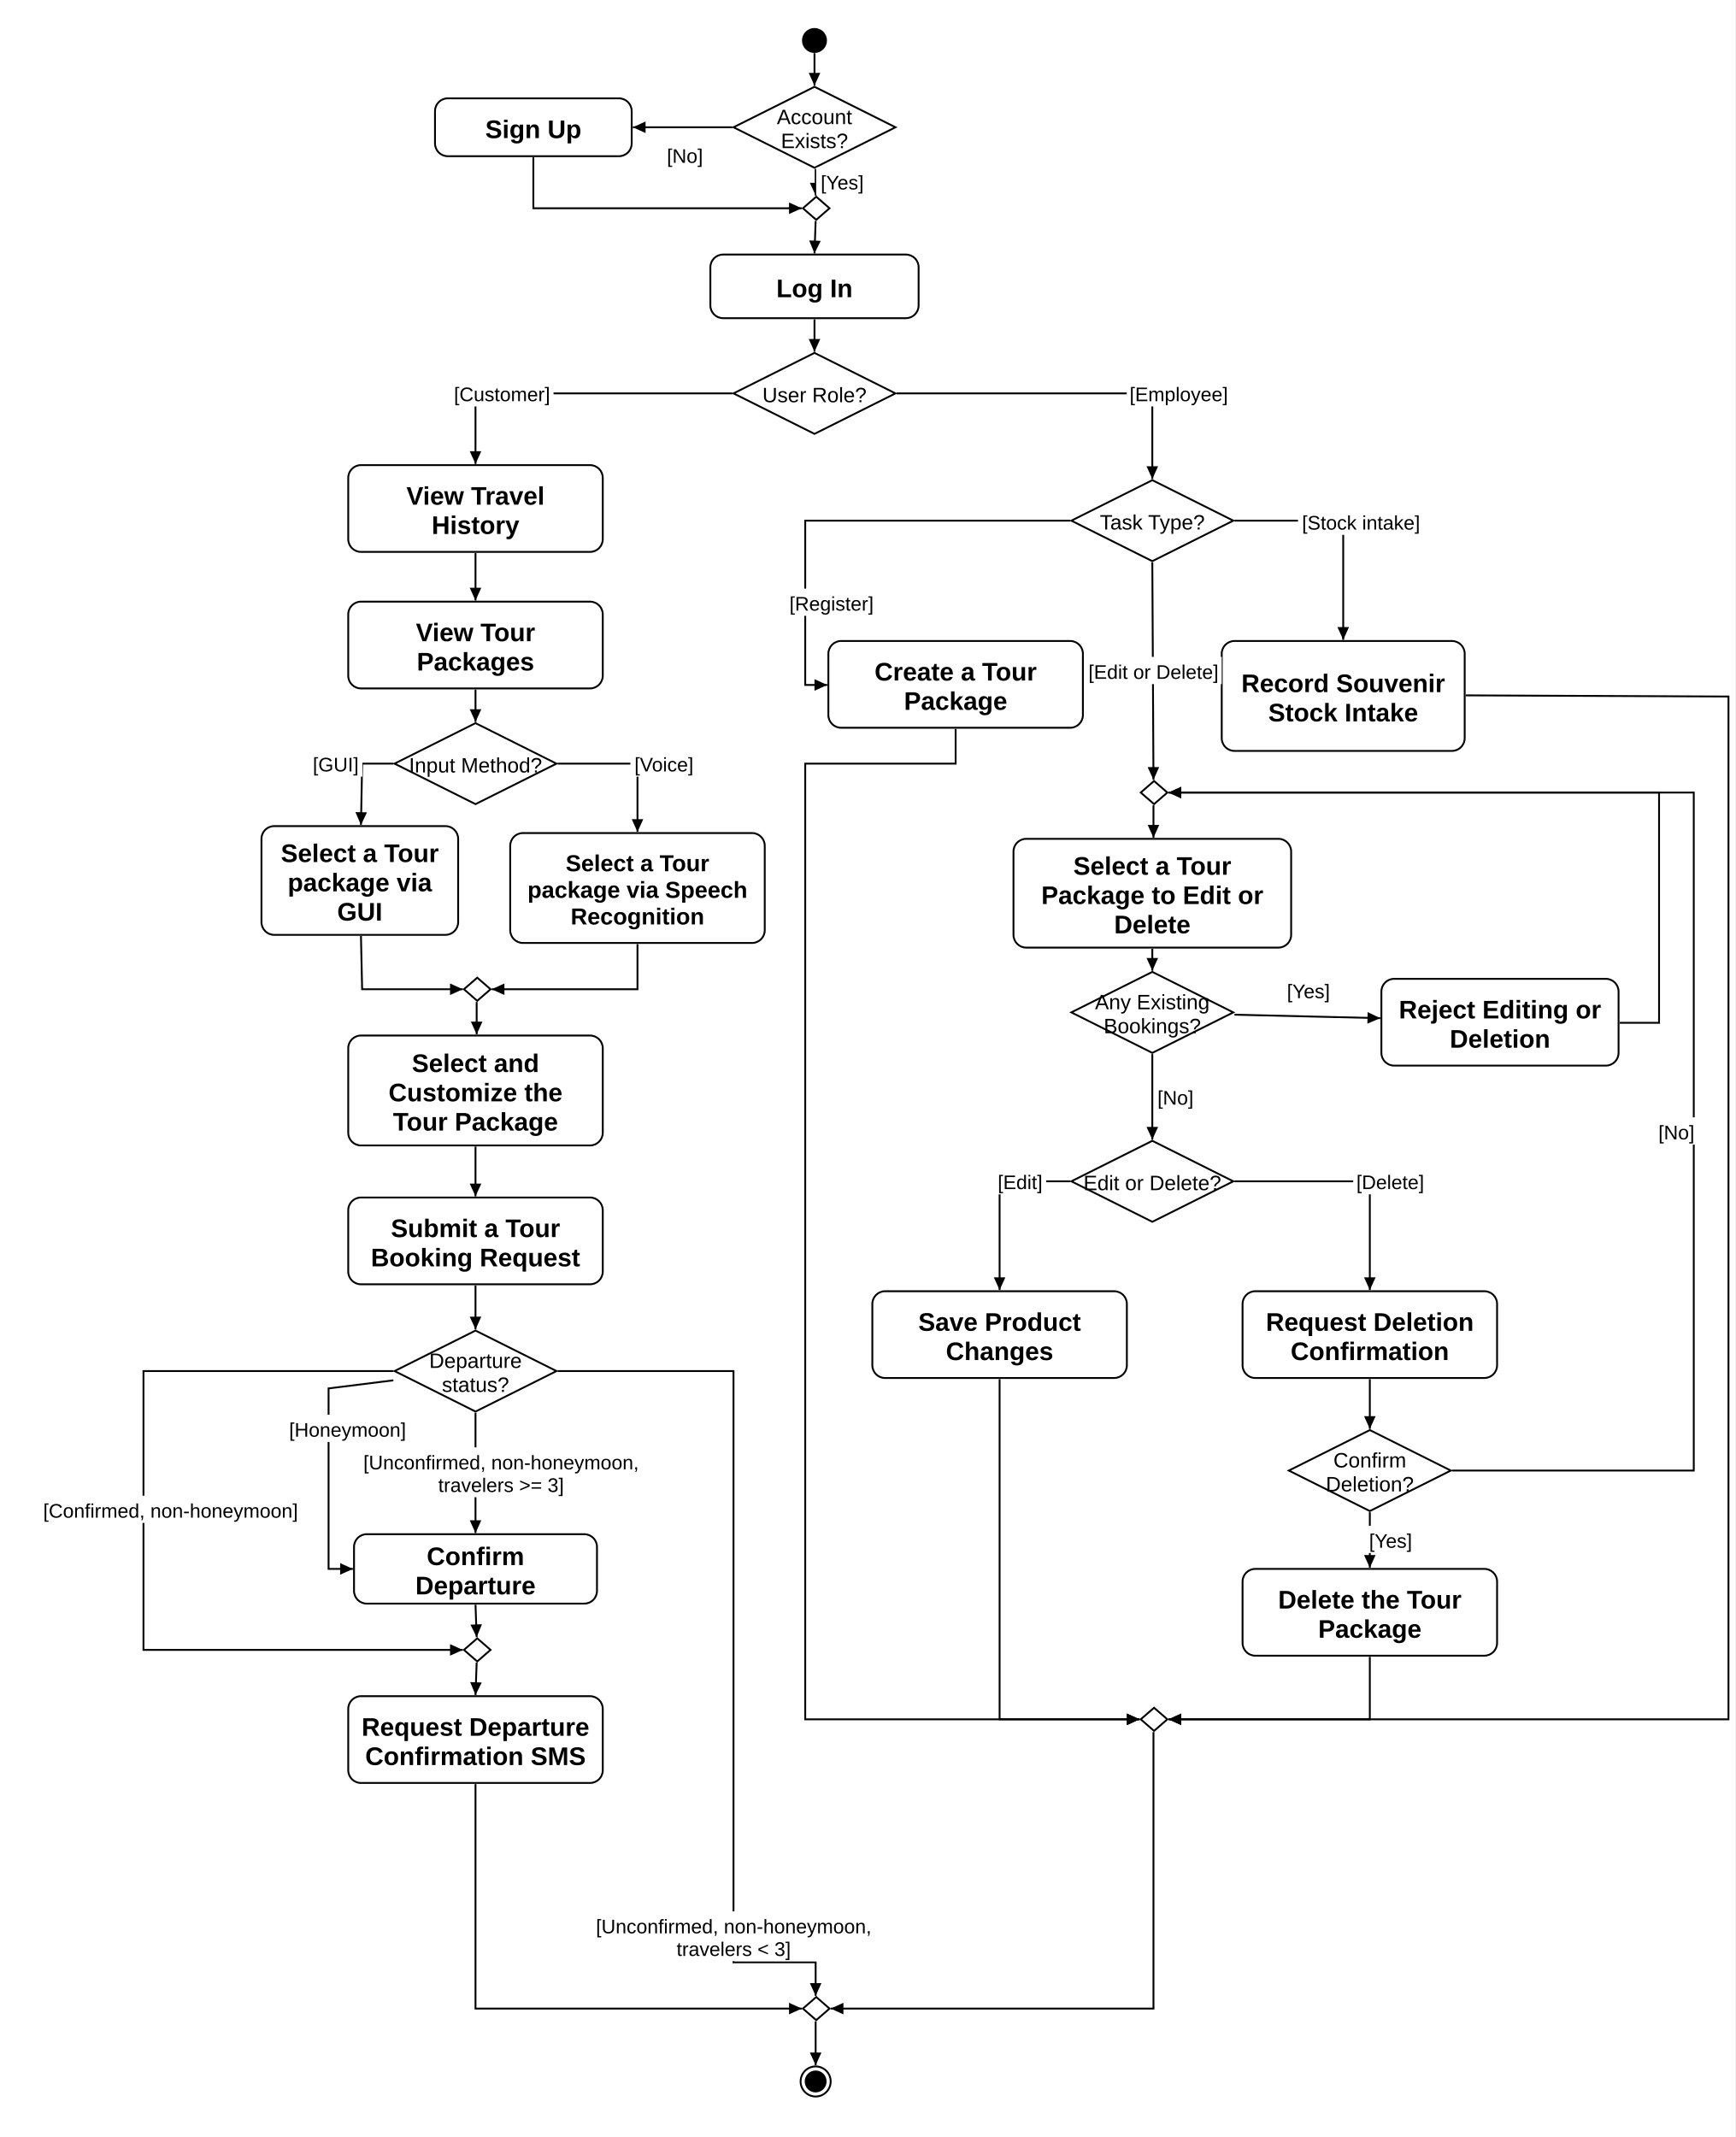
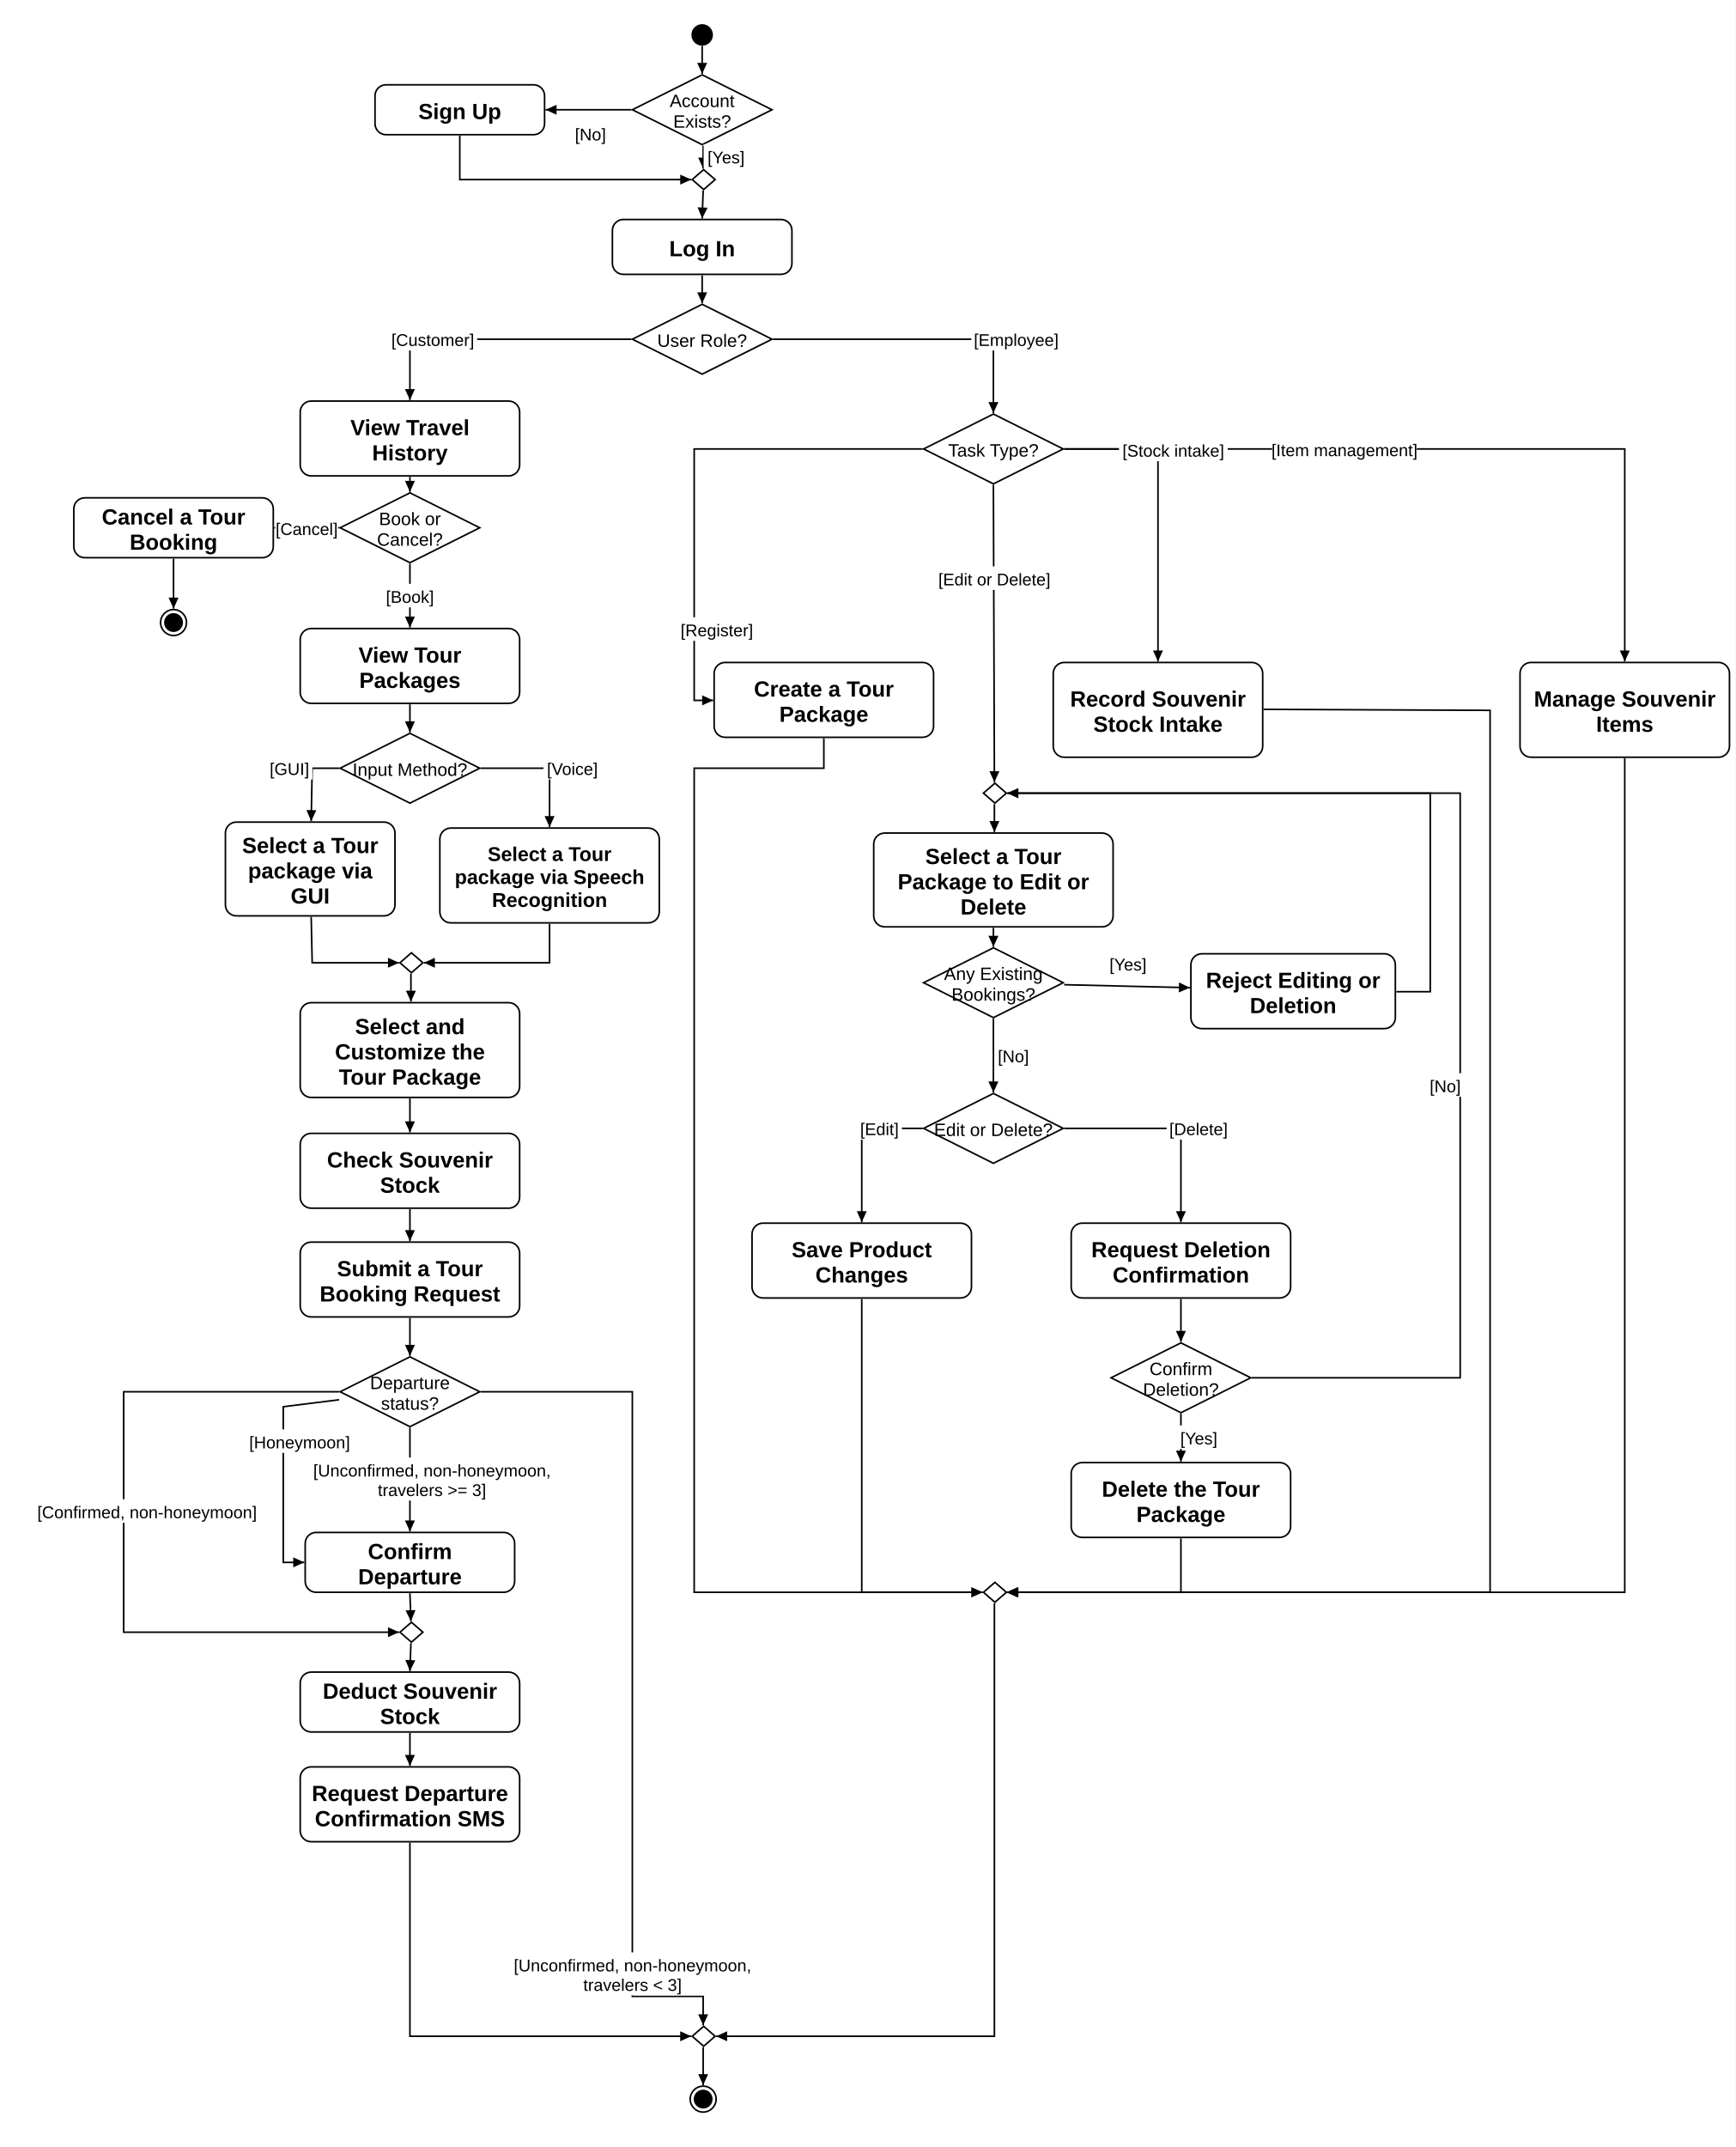
- <svg xmlns="http://www.w3.org/2000/svg" width="1500" height="1847" viewBox="-44 14 1500 1847">
-   <rect x="-44" y="14" width="1500" height="1847" fill="white" />
+ <svg xmlns="http://www.w3.org/2000/svg" width="1740" height="2152" viewBox="-44 14 1740 2152">
+   <rect x="-44" y="14" width="1740" height="2152" fill="white" />
  <polyline points="660.0,60.0 660.0,88.0" fill="none" stroke="black" stroke-width="1.6" />
  <polygon points="660.0,88.0 655.0,77.0 665.0,77.0" fill="black" />
  <polyline points="589.0,124.0 503.0,124.0" fill="none" stroke="black" stroke-width="1.6" />
  <polygon points="503.0,124.0 514.0,119.0 514.0,129.0" fill="black" />
  <polyline points="661.0,160.0 661.0,183.0" fill="none" stroke="black" stroke-width="1.6" />
  <polygon points="661.0,183.0 656.0,172.0 666.0,172.0" fill="black" />
  <polyline points="417.0,150.0 417.0,194.0 649.0,194.0" fill="none" stroke="black" stroke-width="1.6" />
  <polygon points="649.0,194.0 638.0,199.0 638.0,189.0" fill="black" />
  <polyline points="661.0,205.0 660.0,233.0" fill="none" stroke="black" stroke-width="1.6" />
-   <polygon points="660.0,233.0 655.396,221.829 665.389,222.185" fill="black" />
+   <polygon points="660.0,233.0 655.4,221.8 665.4,222.2" fill="black" />
  <polyline points="660.0,290.0 660.0,318.0" fill="none" stroke="black" stroke-width="1.6" />
  <polygon points="660.0,318.0 655.0,307.0 665.0,307.0" fill="black" />
  <polyline points="589.0,354.0 367.0,354.0 367.0,415.0" fill="none" stroke="black" stroke-width="1.6" />
  <polygon points="367.0,415.0 362.0,404.0 372.0,404.0" fill="black" />
  <polyline points="731.0,354.0 952.0,354.0 952.0,428.0" fill="none" stroke="black" stroke-width="1.6" />
  <polygon points="952.0,428.0 947.0,417.0 957.0,417.0" fill="black" />
-   <polyline points="367.0,492.0 367.0,533.0" fill="none" stroke="black" stroke-width="1.6" />
-   <polygon points="367.0,533.0 362.0,522.0 372.0,522.0" fill="black" />
-   <polyline points="367.0,610.0 367.0,638.0" fill="none" stroke="black" stroke-width="1.6" />
-   <polygon points="367.0,638.0 362.0,627.0 372.0,627.0" fill="black" />
-   <polyline points="296.0,674.0 269.0,674.0 268.0,727.0" fill="none" stroke="black" stroke-width="1.6" />
-   <polygon points="268.0,727.0 263.208,715.908 273.207,716.096" fill="black" />
-   <polyline points="438.0,674.0 507.0,674.0 507.0,733.0" fill="none" stroke="black" stroke-width="1.6" />
-   <polygon points="507.0,733.0 502.0,722.0 512.0,722.0" fill="black" />
-   <polyline points="268.0,823.0 269.0,869.0 356.0,869.0" fill="none" stroke="black" stroke-width="1.6" />
-   <polygon points="356.0,869.0 345.0,874.0 345.0,864.0" fill="black" />
-   <polyline points="507.0,830.0 507.0,869.0 381.0,869.0" fill="none" stroke="black" stroke-width="1.6" />
-   <polygon points="381.0,869.0 392.0,864.0 392.0,874.0" fill="black" />
-   <polyline points="368.0,880.0 368.0,908.0" fill="none" stroke="black" stroke-width="1.6" />
-   <polygon points="368.0,908.0 363.0,897.0 373.0,897.0" fill="black" />
-   <polyline points="367.0,1005.0 367.0,1048.0" fill="none" stroke="black" stroke-width="1.6" />
-   <polygon points="367.0,1048.0 362.0,1037.0 372.0,1037.0" fill="black" />
-   <polyline points="367.0,1125.0 367.0,1163.0" fill="none" stroke="black" stroke-width="1.6" />
-   <polygon points="367.0,1163.0 362.0,1152.0 372.0,1152.0" fill="black" />
-   <polyline points="296.0,1199.0 80.0,1199.0 80.0,1440.0 356.0,1440.0" fill="none" stroke="black" stroke-width="1.6" />
-   <polygon points="356.0,1440.0 345.0,1445.0 345.0,1435.0" fill="black" />
-   <polyline points="367.0,1235.0 367.0,1339.0" fill="none" stroke="black" stroke-width="1.6" />
-   <polygon points="367.0,1339.0 362.0,1328.0 372.0,1328.0" fill="black" />
-   <polyline points="438.0,1199.0 590.0,1199.0 590.0,1710.0 661.0,1710.0 661.0,1739.0" fill="none" stroke="black" stroke-width="1.6" />
-   <polygon points="661.0,1739.0 656.0,1728.0 666.0,1728.0" fill="black" />
-   <polyline points="367.0,1401.0 368.0,1429.0" fill="none" stroke="black" stroke-width="1.6" />
-   <polygon points="368.0,1429.0 362.611,1418.185 372.604,1417.829" fill="black" />
-   <polyline points="368.0,1451.0 367.0,1479.0" fill="none" stroke="black" stroke-width="1.6" />
-   <polygon points="367.0,1479.0 362.396,1467.829 372.389,1468.185" fill="black" />
-   <polyline points="367.0,1556.0 367.0,1750.0 649.0,1750.0" fill="none" stroke="black" stroke-width="1.6" />
-   <polygon points="649.0,1750.0 638.0,1755.0 638.0,1745.0" fill="black" />
-   <polyline points="881.0,464.0 652.0,464.0 652.0,606.0 671.0,606.0" fill="none" stroke="black" stroke-width="1.6" />
-   <polygon points="671.0,606.0 660.0,611.0 660.0,601.0" fill="black" />
-   <polyline points="952.0,500.0 953.0,688.0" fill="none" stroke="black" stroke-width="1.6" />
-   <polygon points="953.0,688.0 947.942,677.027 957.941,676.974" fill="black" />
-   <polyline points="1023.0,464.0 1117.0,464.0 1117.0,567.0" fill="none" stroke="black" stroke-width="1.6" />
-   <polygon points="1117.0,567.0 1112.0,556.0 1122.0,556.0" fill="black" />
-   <polyline points="953.0,710.0 953.0,738.0" fill="none" stroke="black" stroke-width="1.6" />
-   <polygon points="953.0,738.0 948.0,727.0 958.0,727.0" fill="black" />
-   <polyline points="952.0,834.0 952.0,853.0" fill="none" stroke="black" stroke-width="1.6" />
-   <polygon points="952.0,853.0 947.0,842.0 957.0,842.0" fill="black" />
-   <polyline points="1023.0,891.0 1149.0,894.0" fill="none" stroke="black" stroke-width="1.6" />
-   <polygon points="1149.0,894.0 1137.884,898.737 1138.122,888.74" fill="black" />
-   <polyline points="952.0,925.0 952.0,999.0" fill="none" stroke="black" stroke-width="1.6" />
-   <polygon points="952.0,999.0 947.0,988.0 957.0,988.0" fill="black" />
-   <polyline points="1356.0,898.0 1390.0,898.0 1390.0,699.0 966.0,699.0" fill="none" stroke="black" stroke-width="1.6" />
-   <polygon points="966.0,699.0 977.0,694.0 977.0,704.0" fill="black" />
-   <polyline points="782.0,644.0 782.0,674.0 652.0,674.0 652.0,1500.0 941.0,1500.0" fill="none" stroke="black" stroke-width="1.6" />
-   <polygon points="941.0,1500.0 930.0,1505.0 930.0,1495.0" fill="black" />
-   <polyline points="820.0,1206.0 820.0,1500.0 941.0,1500.0" fill="none" stroke="black" stroke-width="1.6" />
-   <polygon points="941.0,1500.0 930.0,1505.0 930.0,1495.0" fill="black" />
-   <polyline points="1223.0,615.0 1450.0,616.0 1450.0,1500.0 966.0,1500.0" fill="none" stroke="black" stroke-width="1.6" />
-   <polygon points="966.0,1500.0 977.0,1495.0 977.0,1505.0" fill="black" />
-   <polyline points="953.0,1511.0 953.0,1750.0 674.0,1750.0" fill="none" stroke="black" stroke-width="1.6" />
-   <polygon points="674.0,1750.0 685.0,1745.0 685.0,1755.0" fill="black" />
-   <polyline points="661.0,1761.0 661.0,1799.0" fill="none" stroke="black" stroke-width="1.6" />
-   <polygon points="661.0,1799.0 656.0,1788.0 666.0,1788.0" fill="black" />
-   <polyline points="881.0,1035.0 820.0,1035.0 820.0,1129.0" fill="none" stroke="black" stroke-width="1.6" />
-   <polygon points="820.0,1129.0 815.0,1118.0 825.0,1118.0" fill="black" />
-   <polyline points="1023.0,1035.0 1140.0,1035.0 1140.0,1129.0" fill="none" stroke="black" stroke-width="1.6" />
-   <polygon points="1140.0,1129.0 1135.0,1118.0 1145.0,1118.0" fill="black" />
-   <polyline points="1140.0,1206.0 1140.0,1249.0" fill="none" stroke="black" stroke-width="1.6" />
-   <polygon points="1140.0,1249.0 1135.0,1238.0 1145.0,1238.0" fill="black" />
-   <polyline points="1140.0,1321.0 1140.0,1369.0" fill="none" stroke="black" stroke-width="1.6" />
-   <polygon points="1140.0,1369.0 1135.0,1358.0 1145.0,1358.0" fill="black" />
-   <polyline points="1211.0,1285.0 1420.0,1285.0 1420.0,699.0 966.0,699.0" fill="none" stroke="black" stroke-width="1.6" />
-   <polygon points="966.0,699.0 977.0,694.0 977.0,704.0" fill="black" />
-   <polyline points="1140.0,1446.0 1140.0,1500.0 966.0,1500.0" fill="none" stroke="black" stroke-width="1.6" />
-   <polygon points="966.0,1500.0 977.0,1495.0 977.0,1505.0" fill="black" />
-   <polyline points="296.0,1207.0 240.0,1214.0 240.0,1370.0 261.0,1370.0" fill="none" stroke="black" stroke-width="1.6" />
-   <polygon points="261.0,1370.0 250.0,1375.0 250.0,1365.0" fill="black" />
+   <polyline points="367.0,492.0 367.0,507.0" fill="none" stroke="black" stroke-width="1.6" />
+   <polygon points="367.0,507.0 362.0,496.0 372.0,496.0" fill="black" />
+   <polyline points="367.0,720.0 367.0,748.0" fill="none" stroke="black" stroke-width="1.6" />
+   <polygon points="367.0,748.0 362.0,737.0 372.0,737.0" fill="black" />
+   <polyline points="296.0,784.0 269.0,784.0 268.0,837.0" fill="none" stroke="black" stroke-width="1.6" />
+   <polygon points="268.0,837.0 263.2,825.9 273.2,826.1" fill="black" />
+   <polyline points="438.0,784.0 507.0,784.0 507.0,843.0" fill="none" stroke="black" stroke-width="1.6" />
+   <polygon points="507.0,843.0 502.0,832.0 512.0,832.0" fill="black" />
+   <polyline points="268.0,933.0 269.0,979.0 356.0,979.0" fill="none" stroke="black" stroke-width="1.6" />
+   <polygon points="356.0,979.0 345.0,984.0 345.0,974.0" fill="black" />
+   <polyline points="507.0,940.0 507.0,979.0 381.0,979.0" fill="none" stroke="black" stroke-width="1.6" />
+   <polygon points="381.0,979.0 392.0,974.0 392.0,984.0" fill="black" />
+   <polyline points="368.0,990.0 368.0,1018.0" fill="none" stroke="black" stroke-width="1.6" />
+   <polygon points="368.0,1018.0 363.0,1007.0 373.0,1007.0" fill="black" />
+   <polyline points="367.0,1115.0 367.0,1149.0" fill="none" stroke="black" stroke-width="1.6" />
+   <polygon points="367.0,1149.0 362.0,1138.0 372.0,1138.0" fill="black" />
+   <polyline points="367.0,1335.0 367.0,1373.0" fill="none" stroke="black" stroke-width="1.6" />
+   <polygon points="367.0,1373.0 362.0,1362.0 372.0,1362.0" fill="black" />
+   <polyline points="296.0,1409.0 80.0,1409.0 80.0,1650.0 356.0,1650.0" fill="none" stroke="black" stroke-width="1.6" />
+   <polygon points="356.0,1650.0 345.0,1655.0 345.0,1645.0" fill="black" />
+   <polyline points="367.0,1445.0 367.0,1549.0" fill="none" stroke="black" stroke-width="1.6" />
+   <polygon points="367.0,1549.0 362.0,1538.0 372.0,1538.0" fill="black" />
+   <polyline points="438.0,1409.0 590.0,1409.0 590.0,2015.0 661.0,2015.0 661.0,2044.0" fill="none" stroke="black" stroke-width="1.6" />
+   <polygon points="661.0,2044.0 656.0,2033.0 666.0,2033.0" fill="black" />
+   <polyline points="367.0,1611.0 368.0,1639.0" fill="none" stroke="black" stroke-width="1.6" />
+   <polygon points="368.0,1639.0 362.6,1628.2 372.6,1627.8" fill="black" />
+   <polyline points="368.0,1661.0 367.0,1689.0" fill="none" stroke="black" stroke-width="1.6" />
+   <polygon points="367.0,1689.0 362.4,1677.8 372.4,1678.2" fill="black" />
+   <polyline points="367.0,1861.0 367.0,2055.0 649.0,2055.0" fill="none" stroke="black" stroke-width="1.6" />
+   <polygon points="649.0,2055.0 638.0,2060.0 638.0,2050.0" fill="black" />
+   <polyline points="881.0,464.0 652.0,464.0 652.0,716.0 671.0,716.0" fill="none" stroke="black" stroke-width="1.6" />
+   <polygon points="671.0,716.0 660.0,721.0 660.0,711.0" fill="black" />
+   <polyline points="952.0,500.0 953.0,798.0" fill="none" stroke="black" stroke-width="1.6" />
+   <polygon points="953.0,798.0 948.0,787.0 958.0,787.0" fill="black" />
+   <polyline points="1023.0,464.0 1117.0,464.0 1117.0,677.0" fill="none" stroke="black" stroke-width="1.6" />
+   <polygon points="1117.0,677.0 1112.0,666.0 1122.0,666.0" fill="black" />
+   <polyline points="953.0,820.0 953.0,848.0" fill="none" stroke="black" stroke-width="1.6" />
+   <polygon points="953.0,848.0 948.0,837.0 958.0,837.0" fill="black" />
+   <polyline points="952.0,944.0 952.0,963.0" fill="none" stroke="black" stroke-width="1.6" />
+   <polygon points="952.0,963.0 947.0,952.0 957.0,952.0" fill="black" />
+   <polyline points="1023.0,1001.0 1149.0,1004.0" fill="none" stroke="black" stroke-width="1.6" />
+   <polygon points="1149.0,1004.0 1137.9,1008.7 1138.1,998.7" fill="black" />
+   <polyline points="952.0,1035.0 952.0,1109.0" fill="none" stroke="black" stroke-width="1.6" />
+   <polygon points="952.0,1109.0 947.0,1098.0 957.0,1098.0" fill="black" />
+   <polyline points="1356.0,1008.0 1390.0,1008.0 1390.0,809.0 966.0,809.0" fill="none" stroke="black" stroke-width="1.6" />
+   <polygon points="966.0,809.0 977.0,804.0 977.0,814.0" fill="black" />
+   <polyline points="782.0,754.0 782.0,784.0 652.0,784.0 652.0,1610.0 941.0,1610.0" fill="none" stroke="black" stroke-width="1.6" />
+   <polygon points="941.0,1610.0 930.0,1615.0 930.0,1605.0" fill="black" />
+   <polyline points="820.0,1316.0 820.0,1610.0 941.0,1610.0" fill="none" stroke="black" stroke-width="1.6" />
+   <polygon points="941.0,1610.0 930.0,1615.0 930.0,1605.0" fill="black" />
+   <polyline points="1223.0,725.0 1450.0,726.0 1450.0,1610.0 966.0,1610.0" fill="none" stroke="black" stroke-width="1.6" />
+   <polygon points="966.0,1610.0 977.0,1605.0 977.0,1615.0" fill="black" />
+   <polyline points="953.0,1621.0 953.0,2055.0 674.0,2055.0" fill="none" stroke="black" stroke-width="1.6" />
+   <polygon points="674.0,2055.0 685.0,2050.0 685.0,2060.0" fill="black" />
+   <polyline points="661.0,2066.0 661.0,2104.0" fill="none" stroke="black" stroke-width="1.6" />
+   <polygon points="661.0,2104.0 656.0,2093.0 666.0,2093.0" fill="black" />
+   <polyline points="881.0,1145.0 820.0,1145.0 820.0,1239.0" fill="none" stroke="black" stroke-width="1.6" />
+   <polygon points="820.0,1239.0 815.0,1228.0 825.0,1228.0" fill="black" />
+   <polyline points="1023.0,1145.0 1140.0,1145.0 1140.0,1239.0" fill="none" stroke="black" stroke-width="1.6" />
+   <polygon points="1140.0,1239.0 1135.0,1228.0 1145.0,1228.0" fill="black" />
+   <polyline points="1140.0,1316.0 1140.0,1359.0" fill="none" stroke="black" stroke-width="1.6" />
+   <polygon points="1140.0,1359.0 1135.0,1348.0 1145.0,1348.0" fill="black" />
+   <polyline points="1140.0,1431.0 1140.0,1479.0" fill="none" stroke="black" stroke-width="1.6" />
+   <polygon points="1140.0,1479.0 1135.0,1468.0 1145.0,1468.0" fill="black" />
+   <polyline points="1211.0,1395.0 1420.0,1395.0 1420.0,809.0 966.0,809.0" fill="none" stroke="black" stroke-width="1.6" />
+   <polygon points="966.0,809.0 977.0,804.0 977.0,814.0" fill="black" />
+   <polyline points="1140.0,1556.0 1140.0,1610.0 966.0,1610.0" fill="none" stroke="black" stroke-width="1.6" />
+   <polygon points="966.0,1610.0 977.0,1605.0 977.0,1615.0" fill="black" />
+   <polyline points="296.0,1417.0 240.0,1424.0 240.0,1580.0 261.0,1580.0" fill="none" stroke="black" stroke-width="1.6" />
+   <polygon points="261.0,1580.0 250.0,1585.0 250.0,1575.0" fill="black" />
+   <polyline points="367.0,579.0 367.0,643.0" fill="none" stroke="black" stroke-width="1.6" />
+   <polygon points="367.0,643.0 362.0,632.0 372.0,632.0" fill="black" />
+   <polyline points="296.0,543.0 231.0,543.0" fill="none" stroke="black" stroke-width="1.6" />
+   <polygon points="231.0,543.0 242.0,538.0 242.0,548.0" fill="black" />
+   <polyline points="130.0,574.0 130.0,624.0" fill="none" stroke="black" stroke-width="1.6" />
+   <polygon points="130.0,624.0 125.0,613.0 135.0,613.0" fill="black" />
+   <polyline points="367.0,1226.0 367.0,1258.0" fill="none" stroke="black" stroke-width="1.6" />
+   <polygon points="367.0,1258.0 362.0,1247.0 372.0,1247.0" fill="black" />
+   <polyline points="367.0,1751.0 367.0,1784.0" fill="none" stroke="black" stroke-width="1.6" />
+   <polygon points="367.0,1784.0 362.0,1773.0 372.0,1773.0" fill="black" />
+   <polyline points="1023.0,464.0 1585.0,464.0 1585.0,677.0" fill="none" stroke="black" stroke-width="1.6" />
+   <polygon points="1585.0,677.0 1580.0,666.0 1590.0,666.0" fill="black" />
+   <polyline points="1585.0,774.0 1585.0,1610.0 965.0,1610.0" fill="none" stroke="black" stroke-width="1.6" />
+   <polygon points="965.0,1610.0 976.0,1605.0 976.0,1615.0" fill="black" />
  <circle cx="660.0" cy="49.0" r="10.0" fill="black" stroke="black" stroke-width="1.6" />
  <polygon points="660.0,89 730,124.0 660.0,159 590,124.0" fill="white" stroke="black" stroke-width="1.6" />
  <rect x="332" y="99" width="170" height="50" rx="11" fill="white" stroke="black" stroke-width="1.6" />
  <text x="417.0" y="133.35" text-anchor="middle" font-family="Arial, sans-serif" font-size="22" font-weight="bold">Sign Up</text>
  <polygon points="661.5,184 673,194.0 661.5,204 650,194.0" fill="white" stroke="black" stroke-width="1.6" />
  <rect x="570" y="234" width="180" height="55" rx="11" fill="white" stroke="black" stroke-width="1.6" />
  <text x="660.0" y="270.85" text-anchor="middle" font-family="Arial, sans-serif" font-size="22" font-weight="bold">Log In</text>
  <polygon points="660.0,319 730,354.0 660.0,389 590,354.0" fill="white" stroke="black" stroke-width="1.6" />
  <rect x="257" y="416" width="220" height="75" rx="11" fill="white" stroke="black" stroke-width="1.6" />
-   <text x="367.0" y="450.2" text-anchor="middle" font-family="Arial, sans-serif" font-size="22" font-weight="bold">View Travel</text>
-   <text x="367.0" y="475.5" text-anchor="middle" font-family="Arial, sans-serif" font-size="22" font-weight="bold">History</text>
-   <rect x="257" y="534" width="220" height="75" rx="11" fill="white" stroke="black" stroke-width="1.6" />
-   <text x="367.0" y="568.2" text-anchor="middle" font-family="Arial, sans-serif" font-size="22" font-weight="bold">View Tour</text>
-   <text x="367.0" y="593.5" text-anchor="middle" font-family="Arial, sans-serif" font-size="22" font-weight="bold">Packages</text>
-   <polygon points="367.0,639 437,674.0 367.0,709 297,674.0" fill="white" stroke="black" stroke-width="1.6" />
-   <rect x="182" y="728" width="170" height="94" rx="11" fill="white" stroke="black" stroke-width="1.6" />
-   <text x="267.0" y="759.05" text-anchor="middle" font-family="Arial, sans-serif" font-size="22" font-weight="bold">Select a Tour</text>
-   <text x="267.0" y="784.35" text-anchor="middle" font-family="Arial, sans-serif" font-size="22" font-weight="bold">package via</text>
-   <text x="267.0" y="809.65" text-anchor="middle" font-family="Arial, sans-serif" font-size="22" font-weight="bold">GUI</text>
-   <rect x="397" y="734" width="220" height="95" rx="11" fill="white" stroke="black" stroke-width="1.6" />
-   <text x="507.0" y="767.0" text-anchor="middle" font-family="Arial, sans-serif" font-size="20" font-weight="bold">Select a Tour</text>
-   <text x="507.0" y="790.0" text-anchor="middle" font-family="Arial, sans-serif" font-size="20" font-weight="bold">package via Speech</text>
-   <text x="507.0" y="813.0" text-anchor="middle" font-family="Arial, sans-serif" font-size="20" font-weight="bold">Recognition</text>
-   <polygon points="368.5,859 380,869.0 368.5,879 357,869.0" fill="white" stroke="black" stroke-width="1.6" />
-   <rect x="257" y="909" width="220" height="95" rx="11" fill="white" stroke="black" stroke-width="1.6" />
-   <text x="367.0" y="940.55" text-anchor="middle" font-family="Arial, sans-serif" font-size="22" font-weight="bold">Select and</text>
-   <text x="367.0" y="965.85" text-anchor="middle" font-family="Arial, sans-serif" font-size="22" font-weight="bold">Customize the</text>
-   <text x="367.0" y="991.15" text-anchor="middle" font-family="Arial, sans-serif" font-size="22" font-weight="bold">Tour Package</text>
-   <rect x="257" y="1049" width="220" height="75" rx="11" fill="white" stroke="black" stroke-width="1.6" />
-   <text x="367.0" y="1083.2" text-anchor="middle" font-family="Arial, sans-serif" font-size="22" font-weight="bold">Submit a Tour</text>
-   <text x="367.0" y="1108.5" text-anchor="middle" font-family="Arial, sans-serif" font-size="22" font-weight="bold">Booking Request</text>
-   <polygon points="367.0,1164 437,1199.0 367.0,1234 297,1199.0" fill="white" stroke="black" stroke-width="1.6" />
-   <rect x="262" y="1340" width="210" height="60" rx="11" fill="white" stroke="black" stroke-width="1.6" />
-   <text x="367.0" y="1366.7" text-anchor="middle" font-family="Arial, sans-serif" font-size="22" font-weight="bold">Confirm</text>
-   <text x="367.0" y="1392.0" text-anchor="middle" font-family="Arial, sans-serif" font-size="22" font-weight="bold">Departure</text>
-   <polygon points="368.5,1430 380,1440.0 368.5,1450 357,1440.0" fill="white" stroke="black" stroke-width="1.6" />
-   <rect x="257" y="1480" width="220" height="75" rx="11" fill="white" stroke="black" stroke-width="1.6" />
-   <text x="367.0" y="1514.2" text-anchor="middle" font-family="Arial, sans-serif" font-size="22" font-weight="bold">Request Departure</text>
-   <text x="367.0" y="1539.5" text-anchor="middle" font-family="Arial, sans-serif" font-size="22" font-weight="bold">Confirmation SMS</text>
+   <text x="367.0" y="450.20" text-anchor="middle" font-family="Arial, sans-serif" font-size="22" font-weight="bold">View Travel</text>
+   <text x="367.0" y="475.50" text-anchor="middle" font-family="Arial, sans-serif" font-size="22" font-weight="bold">History</text>
+   <rect x="257" y="644" width="220" height="75" rx="11" fill="white" stroke="black" stroke-width="1.6" />
+   <text x="367.0" y="678.20" text-anchor="middle" font-family="Arial, sans-serif" font-size="22" font-weight="bold">View Tour</text>
+   <text x="367.0" y="703.50" text-anchor="middle" font-family="Arial, sans-serif" font-size="22" font-weight="bold">Packages</text>
+   <polygon points="367.0,749 437,784.0 367.0,819 297,784.0" fill="white" stroke="black" stroke-width="1.6" />
+   <rect x="182" y="838" width="170" height="94" rx="11" fill="white" stroke="black" stroke-width="1.6" />
+   <text x="267.0" y="869.05" text-anchor="middle" font-family="Arial, sans-serif" font-size="22" font-weight="bold">Select a Tour</text>
+   <text x="267.0" y="894.35" text-anchor="middle" font-family="Arial, sans-serif" font-size="22" font-weight="bold">package via</text>
+   <text x="267.0" y="919.65" text-anchor="middle" font-family="Arial, sans-serif" font-size="22" font-weight="bold">GUI</text>
+   <rect x="397" y="844" width="220" height="95" rx="11" fill="white" stroke="black" stroke-width="1.6" />
+   <text x="507.0" y="877.00" text-anchor="middle" font-family="Arial, sans-serif" font-size="20" font-weight="bold">Select a Tour</text>
+   <text x="507.0" y="900.00" text-anchor="middle" font-family="Arial, sans-serif" font-size="20" font-weight="bold">package via Speech</text>
+   <text x="507.0" y="923.00" text-anchor="middle" font-family="Arial, sans-serif" font-size="20" font-weight="bold">Recognition</text>
+   <polygon points="368.5,969 380,979.0 368.5,989 357,979.0" fill="white" stroke="black" stroke-width="1.6" />
+   <rect x="257" y="1019" width="220" height="95" rx="11" fill="white" stroke="black" stroke-width="1.6" />
+   <text x="367.0" y="1050.55" text-anchor="middle" font-family="Arial, sans-serif" font-size="22" font-weight="bold">Select and</text>
+   <text x="367.0" y="1075.85" text-anchor="middle" font-family="Arial, sans-serif" font-size="22" font-weight="bold">Customize the</text>
+   <text x="367.0" y="1101.15" text-anchor="middle" font-family="Arial, sans-serif" font-size="22" font-weight="bold">Tour Package</text>
+   <rect x="257" y="1259" width="220" height="75" rx="11" fill="white" stroke="black" stroke-width="1.6" />
+   <text x="367.0" y="1293.20" text-anchor="middle" font-family="Arial, sans-serif" font-size="22" font-weight="bold">Submit a Tour</text>
+   <text x="367.0" y="1318.50" text-anchor="middle" font-family="Arial, sans-serif" font-size="22" font-weight="bold">Booking Request</text>
+   <polygon points="367.0,1374 437,1409.0 367.0,1444 297,1409.0" fill="white" stroke="black" stroke-width="1.6" />
+   <rect x="262" y="1550" width="210" height="60" rx="11" fill="white" stroke="black" stroke-width="1.6" />
+   <text x="367.0" y="1576.70" text-anchor="middle" font-family="Arial, sans-serif" font-size="22" font-weight="bold">Confirm</text>
+   <text x="367.0" y="1602.00" text-anchor="middle" font-family="Arial, sans-serif" font-size="22" font-weight="bold">Departure</text>
+   <polygon points="368.5,1640 380,1650.0 368.5,1660 357,1650.0" fill="white" stroke="black" stroke-width="1.6" />
+   <rect x="257" y="1785" width="220" height="75" rx="11" fill="white" stroke="black" stroke-width="1.6" />
+   <text x="367.0" y="1819.20" text-anchor="middle" font-family="Arial, sans-serif" font-size="22" font-weight="bold">Request Departure</text>
+   <text x="367.0" y="1844.50" text-anchor="middle" font-family="Arial, sans-serif" font-size="22" font-weight="bold">Confirmation SMS</text>
  <polygon points="952.0,429 1022,464.0 952.0,499 882,464.0" fill="white" stroke="black" stroke-width="1.6" />
-   <rect x="672" y="568" width="220" height="75" rx="11" fill="white" stroke="black" stroke-width="1.6" />
-   <text x="782.0" y="602.2" text-anchor="middle" font-family="Arial, sans-serif" font-size="22" font-weight="bold">Create a Tour</text>
-   <text x="782.0" y="627.5" text-anchor="middle" font-family="Arial, sans-serif" font-size="22" font-weight="bold">Package</text>
-   <polygon points="953.5,689 965,699.0 953.5,709 942,699.0" fill="white" stroke="black" stroke-width="1.6" />
-   <rect x="832" y="739" width="240" height="94" rx="11" fill="white" stroke="black" stroke-width="1.6" />
-   <text x="952.0" y="770.05" text-anchor="middle" font-family="Arial, sans-serif" font-size="22" font-weight="bold">Select a Tour</text>
-   <text x="952.0" y="795.35" text-anchor="middle" font-family="Arial, sans-serif" font-size="22" font-weight="bold">Package to Edit or</text>
-   <text x="952.0" y="820.65" text-anchor="middle" font-family="Arial, sans-serif" font-size="22" font-weight="bold">Delete</text>
-   <polygon points="952.0,854 1022,889.0 952.0,924 882,889.0" fill="white" stroke="black" stroke-width="1.6" />
-   <rect x="1150" y="860" width="205" height="75" rx="11" fill="white" stroke="black" stroke-width="1.6" />
-   <text x="1252.5" y="894.2" text-anchor="middle" font-family="Arial, sans-serif" font-size="22" font-weight="bold">Reject Editing or</text>
-   <text x="1252.5" y="919.5" text-anchor="middle" font-family="Arial, sans-serif" font-size="22" font-weight="bold">Deletion</text>
-   <rect x="710" y="1130" width="220" height="75" rx="11" fill="white" stroke="black" stroke-width="1.6" />
-   <text x="820.0" y="1164.2" text-anchor="middle" font-family="Arial, sans-serif" font-size="22" font-weight="bold">Save Product</text>
-   <text x="820.0" y="1189.5" text-anchor="middle" font-family="Arial, sans-serif" font-size="22" font-weight="bold">Changes</text>
-   <rect x="1012" y="568" width="210" height="95" rx="11" fill="white" stroke="black" stroke-width="1.6" />
-   <text x="1117.0" y="612.2" text-anchor="middle" font-family="Arial, sans-serif" font-size="22" font-weight="bold">Record Souvenir</text>
-   <text x="1117.0" y="637.5" text-anchor="middle" font-family="Arial, sans-serif" font-size="22" font-weight="bold">Stock Intake</text>
-   <polygon points="953.5,1490 965,1500.0 953.5,1510 942,1500.0" fill="white" stroke="black" stroke-width="1.6" />
-   <polygon points="661.5,1740 673,1750.0 661.5,1760 650,1750.0" fill="white" stroke="black" stroke-width="1.6" />
-   <circle cx="661.0" cy="1813.0" r="13.0" fill="white" stroke="black" stroke-width="1.6" />
-   <circle cx="661.0" cy="1813.0" r="8.667" fill="black" stroke="black" stroke-width="1.6" />
-   <text x="660.0" y="121.3" text-anchor="middle" font-family="Arial, sans-serif" font-size="18">Account</text>
-   <text x="660.0" y="142.0" text-anchor="middle" font-family="Arial, sans-serif" font-size="18">Exists?</text>
+   <rect x="672" y="678" width="220" height="75" rx="11" fill="white" stroke="black" stroke-width="1.6" />
+   <text x="782.0" y="712.20" text-anchor="middle" font-family="Arial, sans-serif" font-size="22" font-weight="bold">Create a Tour</text>
+   <text x="782.0" y="737.50" text-anchor="middle" font-family="Arial, sans-serif" font-size="22" font-weight="bold">Package</text>
+   <polygon points="953.5,799 965,809.0 953.5,819 942,809.0" fill="white" stroke="black" stroke-width="1.6" />
+   <rect x="832" y="849" width="240" height="94" rx="11" fill="white" stroke="black" stroke-width="1.6" />
+   <text x="952.0" y="880.05" text-anchor="middle" font-family="Arial, sans-serif" font-size="22" font-weight="bold">Select a Tour</text>
+   <text x="952.0" y="905.35" text-anchor="middle" font-family="Arial, sans-serif" font-size="22" font-weight="bold">Package to Edit or</text>
+   <text x="952.0" y="930.65" text-anchor="middle" font-family="Arial, sans-serif" font-size="22" font-weight="bold">Delete</text>
+   <polygon points="952.0,964 1022,999.0 952.0,1034 882,999.0" fill="white" stroke="black" stroke-width="1.6" />
+   <rect x="1150" y="970" width="205" height="75" rx="11" fill="white" stroke="black" stroke-width="1.6" />
+   <text x="1252.5" y="1004.20" text-anchor="middle" font-family="Arial, sans-serif" font-size="22" font-weight="bold">Reject Editing or</text>
+   <text x="1252.5" y="1029.50" text-anchor="middle" font-family="Arial, sans-serif" font-size="22" font-weight="bold">Deletion</text>
+   <rect x="710" y="1240" width="220" height="75" rx="11" fill="white" stroke="black" stroke-width="1.6" />
+   <text x="820.0" y="1274.20" text-anchor="middle" font-family="Arial, sans-serif" font-size="22" font-weight="bold">Save Product</text>
+   <text x="820.0" y="1299.50" text-anchor="middle" font-family="Arial, sans-serif" font-size="22" font-weight="bold">Changes</text>
+   <rect x="1012" y="678" width="210" height="95" rx="11" fill="white" stroke="black" stroke-width="1.6" />
+   <text x="1117.0" y="722.20" text-anchor="middle" font-family="Arial, sans-serif" font-size="22" font-weight="bold">Record Souvenir</text>
+   <text x="1117.0" y="747.50" text-anchor="middle" font-family="Arial, sans-serif" font-size="22" font-weight="bold">Stock Intake</text>
+   <polygon points="953.5,1600 965,1610.0 953.5,1620 942,1610.0" fill="white" stroke="black" stroke-width="1.6" />
+   <polygon points="661.5,2045 673,2055.0 661.5,2065 650,2055.0" fill="white" stroke="black" stroke-width="1.6" />
+   <circle cx="661.0" cy="2118.0" r="13.0" fill="white" stroke="black" stroke-width="1.6" />
+   <circle cx="661.0" cy="2118.0" r="8.667" fill="black" stroke="black" stroke-width="1.6" />
+   <polygon points="952.0,1110 1022,1145.0 952.0,1180 882,1145.0" fill="white" stroke="black" stroke-width="1.6" />
+   <rect x="1030" y="1240" width="220" height="75" rx="11" fill="white" stroke="black" stroke-width="1.6" />
+   <text x="1140.0" y="1274.20" text-anchor="middle" font-family="Arial, sans-serif" font-size="22" font-weight="bold">Request Deletion</text>
+   <text x="1140.0" y="1299.50" text-anchor="middle" font-family="Arial, sans-serif" font-size="22" font-weight="bold">Confirmation</text>
+   <polygon points="1140.0,1360 1210,1395.0 1140.0,1430 1070,1395.0" fill="white" stroke="black" stroke-width="1.6" />
+   <rect x="1030" y="1480" width="220" height="75" rx="11" fill="white" stroke="black" stroke-width="1.6" />
+   <text x="1140.0" y="1514.20" text-anchor="middle" font-family="Arial, sans-serif" font-size="22" font-weight="bold">Delete the Tour</text>
+   <text x="1140.0" y="1539.50" text-anchor="middle" font-family="Arial, sans-serif" font-size="22" font-weight="bold">Package</text>
+   <polygon points="367.0,508 437,543.0 367.0,578 297,543.0" fill="white" stroke="black" stroke-width="1.6" />
+   <rect x="30" y="513" width="200" height="60" rx="11" fill="white" stroke="black" stroke-width="1.6" />
+   <text x="130.0" y="539.70" text-anchor="middle" font-family="Arial, sans-serif" font-size="22" font-weight="bold">Cancel a Tour</text>
+   <text x="130.0" y="565.00" text-anchor="middle" font-family="Arial, sans-serif" font-size="22" font-weight="bold">Booking</text>
+   <circle cx="130.0" cy="638.0" r="13.0" fill="white" stroke="black" stroke-width="1.6" />
+   <circle cx="130.0" cy="638.0" r="8.667" fill="black" stroke="black" stroke-width="1.6" />
+   <rect x="257" y="1150" width="220" height="75" rx="11" fill="white" stroke="black" stroke-width="1.6" />
+   <text x="367.0" y="1184.20" text-anchor="middle" font-family="Arial, sans-serif" font-size="22" font-weight="bold">Check Souvenir</text>
+   <text x="367.0" y="1209.50" text-anchor="middle" font-family="Arial, sans-serif" font-size="22" font-weight="bold">Stock</text>
+   <rect x="257" y="1690" width="220" height="60" rx="11" fill="white" stroke="black" stroke-width="1.6" />
+   <text x="367.0" y="1716.70" text-anchor="middle" font-family="Arial, sans-serif" font-size="22" font-weight="bold">Deduct Souvenir</text>
+   <text x="367.0" y="1742.00" text-anchor="middle" font-family="Arial, sans-serif" font-size="22" font-weight="bold">Stock</text>
+   <rect x="1480" y="678" width="210" height="95" rx="11" fill="white" stroke="black" stroke-width="1.6" />
+   <text x="1585.0" y="722.20" text-anchor="middle" font-family="Arial, sans-serif" font-size="22" font-weight="bold">Manage Souvenir</text>
+   <text x="1585.0" y="747.50" text-anchor="middle" font-family="Arial, sans-serif" font-size="22" font-weight="bold">Items</text>
+   <text x="660.0" y="121.30" text-anchor="middle" font-family="Arial, sans-serif" font-size="18">Account</text>
+   <text x="660.0" y="142.00" text-anchor="middle" font-family="Arial, sans-serif" font-size="18">Exists?</text>
  <text x="660.0" y="361.65" text-anchor="middle" font-family="Arial, sans-serif" font-size="18">User Role?</text>
-   <text x="367.0" y="681.65" text-anchor="middle" font-family="Arial, sans-serif" font-size="18">Input Method?</text>
-   <text x="367.0" y="1196.3" text-anchor="middle" font-family="Arial, sans-serif" font-size="18">Departure</text>
-   <text x="367.0" y="1217.0" text-anchor="middle" font-family="Arial, sans-serif" font-size="18">status?</text>
+   <text x="367.0" y="791.65" text-anchor="middle" font-family="Arial, sans-serif" font-size="18">Input Method?</text>
+   <text x="367.0" y="1406.30" text-anchor="middle" font-family="Arial, sans-serif" font-size="18">Departure</text>
+   <text x="367.0" y="1427.00" text-anchor="middle" font-family="Arial, sans-serif" font-size="18">status?</text>
  <text x="952.0" y="471.65" text-anchor="middle" font-family="Arial, sans-serif" font-size="18">Task Type?</text>
-   <text x="952.0" y="886.3" text-anchor="middle" font-family="Arial, sans-serif" font-size="18">Any Existing</text>
-   <text x="952.0" y="907.0" text-anchor="middle" font-family="Arial, sans-serif" font-size="18">Bookings?</text>
-   <polygon points="952.0,1000 1022,1035.0 952.0,1070 882,1035.0" fill="white" stroke="black" stroke-width="1.6" />
-   <text x="952.0" y="1042.65" text-anchor="middle" font-family="Arial, sans-serif" font-size="18">Edit or Delete?</text>
-   <rect x="1030" y="1130" width="220" height="75" rx="11" fill="white" stroke="black" stroke-width="1.6" />
-   <text x="1140.0" y="1164.2" text-anchor="middle" font-family="Arial, sans-serif" font-size="22" font-weight="bold">Request Deletion</text>
-   <text x="1140.0" y="1189.5" text-anchor="middle" font-family="Arial, sans-serif" font-size="22" font-weight="bold">Confirmation</text>
-   <polygon points="1140.0,1250 1210,1285.0 1140.0,1320 1070,1285.0" fill="white" stroke="black" stroke-width="1.6" />
-   <text x="1140.0" y="1282.3" text-anchor="middle" font-family="Arial, sans-serif" font-size="18">Confirm</text>
-   <text x="1140.0" y="1303.0" text-anchor="middle" font-family="Arial, sans-serif" font-size="18">Deletion?</text>
-   <rect x="1030" y="1370" width="220" height="75" rx="11" fill="white" stroke="black" stroke-width="1.6" />
-   <text x="1140.0" y="1404.2" text-anchor="middle" font-family="Arial, sans-serif" font-size="22" font-weight="bold">Delete the Tour</text>
-   <text x="1140.0" y="1429.5" text-anchor="middle" font-family="Arial, sans-serif" font-size="22" font-weight="bold">Package</text>
+   <text x="952.0" y="996.30" text-anchor="middle" font-family="Arial, sans-serif" font-size="18">Any Existing</text>
+   <text x="952.0" y="1017.00" text-anchor="middle" font-family="Arial, sans-serif" font-size="18">Bookings?</text>
+   <text x="952.0" y="1152.65" text-anchor="middle" font-family="Arial, sans-serif" font-size="18">Edit or Delete?</text>
+   <text x="1140.0" y="1392.30" text-anchor="middle" font-family="Arial, sans-serif" font-size="18">Confirm</text>
+   <text x="1140.0" y="1413.00" text-anchor="middle" font-family="Arial, sans-serif" font-size="18">Deletion?</text>
+   <text x="367.0" y="540.30" text-anchor="middle" font-family="Arial, sans-serif" font-size="18">Book or</text>
+   <text x="367.0" y="561.00" text-anchor="middle" font-family="Arial, sans-serif" font-size="18">Cancel?</text>
  <rect x="529.5" y="135.725" width="37.0" height="23.55" fill="white" />
  <text x="548.0" y="154.725" text-anchor="middle" font-family="Arial, sans-serif" font-size="17">[No]</text>
  <rect x="661.459" y="158.725" width="44.984" height="23.55" fill="white" />
  <text x="683.951" y="177.725" text-anchor="middle" font-family="Arial, sans-serif" font-size="17">[Yes]</text>
  <rect x="345.428" y="341.725" width="89.0" height="23.55" fill="white" />
  <text x="389.928" y="360.725" text-anchor="middle" font-family="Arial, sans-serif" font-size="17">[Customer]</text>
  <rect x="929.882" y="341.725" width="90.0" height="23.55" fill="white" />
  <text x="974.882" y="360.725" text-anchor="middle" font-family="Arial, sans-serif" font-size="17">[Employee]</text>
-   <rect x="223.196" y="661.725" width="46.0" height="23.55" fill="white" />
-   <text x="246.196" y="680.725" text-anchor="middle" font-family="Arial, sans-serif" font-size="17">[GUI]</text>
-   <rect x="500.886" y="661.725" width="57.984" height="23.55" fill="white" />
-   <text x="529.878" y="680.725" text-anchor="middle" font-family="Arial, sans-serif" font-size="17">[Voice]</text>
-   <rect x="-7.549" y="1306.725" width="222.0" height="23.55" fill="white" />
-   <text x="103.451" y="1325.725" text-anchor="middle" font-family="Arial, sans-serif" font-size="17">[Confirmed, non-honeymoon]</text>
-   <rect x="269.122" y="1264.95" width="240.0" height="43.1" fill="white" />
-   <text x="389.122" y="1283.95" text-anchor="middle" font-family="Arial, sans-serif" font-size="17">[Unconfirmed, non-honeymoon,</text>
-   <text x="389.122" y="1303.5" text-anchor="middle" font-family="Arial, sans-serif" font-size="17">travelers &gt;= 3]</text>
-   <rect x="470.158" y="1665.95" width="240.0" height="43.1" fill="white" />
-   <text x="590.158" y="1684.95" text-anchor="middle" font-family="Arial, sans-serif" font-size="17">[Unconfirmed, non-honeymoon,</text>
-   <text x="590.158" y="1704.5" text-anchor="middle" font-family="Arial, sans-serif" font-size="17">travelers &lt; 3]</text>
-   <rect x="635.236" y="522.725" width="79.0" height="23.55" fill="white" />
-   <text x="674.736" y="541.725" text-anchor="middle" font-family="Arial, sans-serif" font-size="17">[Register]</text>
+   <rect x="223.196" y="771.725" width="46.0" height="23.55" fill="white" />
+   <text x="246.196" y="790.725" text-anchor="middle" font-family="Arial, sans-serif" font-size="17">[GUI]</text>
+   <rect x="500.886" y="771.725" width="57.984" height="23.55" fill="white" />
+   <text x="529.878" y="790.725" text-anchor="middle" font-family="Arial, sans-serif" font-size="17">[Voice]</text>
+   <rect x="-7.549" y="1516.725" width="222.0" height="23.55" fill="white" />
+   <text x="103.451" y="1535.725" text-anchor="middle" font-family="Arial, sans-serif" font-size="17">[Confirmed, non-honeymoon]</text>
+   <rect x="269.122" y="1474.95" width="240.0" height="43.1" fill="white" />
+   <text x="389.122" y="1493.95" text-anchor="middle" font-family="Arial, sans-serif" font-size="17">[Unconfirmed, non-honeymoon,</text>
+   <text x="389.122" y="1513.5" text-anchor="middle" font-family="Arial, sans-serif" font-size="17">travelers &gt;= 3]</text>
+   <rect x="470.158" y="1970.95" width="240.0" height="43.1" fill="white" />
+   <text x="590.158" y="1989.95" text-anchor="middle" font-family="Arial, sans-serif" font-size="17">[Unconfirmed, non-honeymoon,</text>
+   <text x="590.158" y="2009.5" text-anchor="middle" font-family="Arial, sans-serif" font-size="17">travelers &lt; 3]</text>
+   <rect x="635.236" y="632.725" width="79.0" height="23.55" fill="white" />
+   <text x="674.736" y="651.725" text-anchor="middle" font-family="Arial, sans-serif" font-size="17">[Register]</text>
  <rect x="894.0" y="581.725" width="118.0" height="23.55" fill="white" />
  <text x="953.0" y="600.725" text-anchor="middle" font-family="Arial, sans-serif" font-size="17">[Edit or Delete]</text>
  <rect x="1077.886" y="452.725" width="109.0" height="23.55" fill="white" />
  <text x="1132.386" y="471.725" text-anchor="middle" font-family="Arial, sans-serif" font-size="17">[Stock intake]</text>
-   <rect x="1064.459" y="857.725" width="44.984" height="23.55" fill="white" />
-   <text x="1086.951" y="876.725" text-anchor="middle" font-family="Arial, sans-serif" font-size="17">[Yes]</text>
-   <rect x="953.5" y="949.725" width="37.0" height="23.55" fill="white" />
-   <text x="972.0" y="968.725" text-anchor="middle" font-family="Arial, sans-serif" font-size="17">[No]</text>
-   <rect x="815.231" y="1022.725" width="45.0" height="23.55" fill="white" />
-   <text x="837.731" y="1041.725" text-anchor="middle" font-family="Arial, sans-serif" font-size="17">[Edit]</text>
-   <rect x="1125.655" y="1022.725" width="64.0" height="23.55" fill="white" />
-   <text x="1157.655" y="1041.725" text-anchor="middle" font-family="Arial, sans-serif" font-size="17">[Delete]</text>
-   <rect x="1135.459" y="1332.725" width="44.984" height="23.55" fill="white" />
-   <text x="1157.951" y="1351.725" text-anchor="middle" font-family="Arial, sans-serif" font-size="17">[Yes]</text>
-   <rect x="1386.5" y="979.725" width="37.0" height="23.55" fill="white" />
-   <text x="1405.0" y="998.725" text-anchor="middle" font-family="Arial, sans-serif" font-size="17">[No]</text>
-   <rect x="203.916" y="1236.725" width="105.0" height="23.55" fill="white" />
-   <text x="256.416" y="1255.725" text-anchor="middle" font-family="Arial, sans-serif" font-size="17">[Honeymoon]</text>
+   <rect x="1064.459" y="967.725" width="44.984" height="23.55" fill="white" />
+   <text x="1086.951" y="986.725" text-anchor="middle" font-family="Arial, sans-serif" font-size="17">[Yes]</text>
+   <rect x="953.5" y="1059.725" width="37.0" height="23.55" fill="white" />
+   <text x="972.0" y="1078.725" text-anchor="middle" font-family="Arial, sans-serif" font-size="17">[No]</text>
+   <rect x="815.231" y="1132.725" width="45.0" height="23.55" fill="white" />
+   <text x="837.731" y="1151.725" text-anchor="middle" font-family="Arial, sans-serif" font-size="17">[Edit]</text>
+   <rect x="1125.655" y="1132.725" width="64.0" height="23.55" fill="white" />
+   <text x="1157.655" y="1151.725" text-anchor="middle" font-family="Arial, sans-serif" font-size="17">[Delete]</text>
+   <rect x="1135.459" y="1442.725" width="44.984" height="23.55" fill="white" />
+   <text x="1157.951" y="1461.725" text-anchor="middle" font-family="Arial, sans-serif" font-size="17">[Yes]</text>
+   <rect x="1386.5" y="1089.725" width="37.0" height="23.55" fill="white" />
+   <text x="1405.0" y="1108.725" text-anchor="middle" font-family="Arial, sans-serif" font-size="17">[No]</text>
+   <rect x="203.916" y="1446.725" width="105.0" height="23.55" fill="white" />
+   <text x="256.416" y="1465.725" text-anchor="middle" font-family="Arial, sans-serif" font-size="17">[Honeymoon]</text>
+   <rect x="342.5" y="599.225" width="49.0" height="23.55" fill="white" />
+   <text x="367.0" y="618.225" text-anchor="middle" font-family="Arial, sans-serif" font-size="17">[Book]</text>
+   <rect x="232.0" y="531.225" width="63.0" height="23.55" fill="white" />
+   <text x="263.5" y="550.225" text-anchor="middle" font-family="Arial, sans-serif" font-size="17">[Cancel]</text>
+   <rect x="1231.5" y="452.225" width="145.0" height="23.55" fill="white" />
+   <text x="1304.0" y="471.225" text-anchor="middle" font-family="Arial, sans-serif" font-size="17">[Item management]</text>
</svg>
